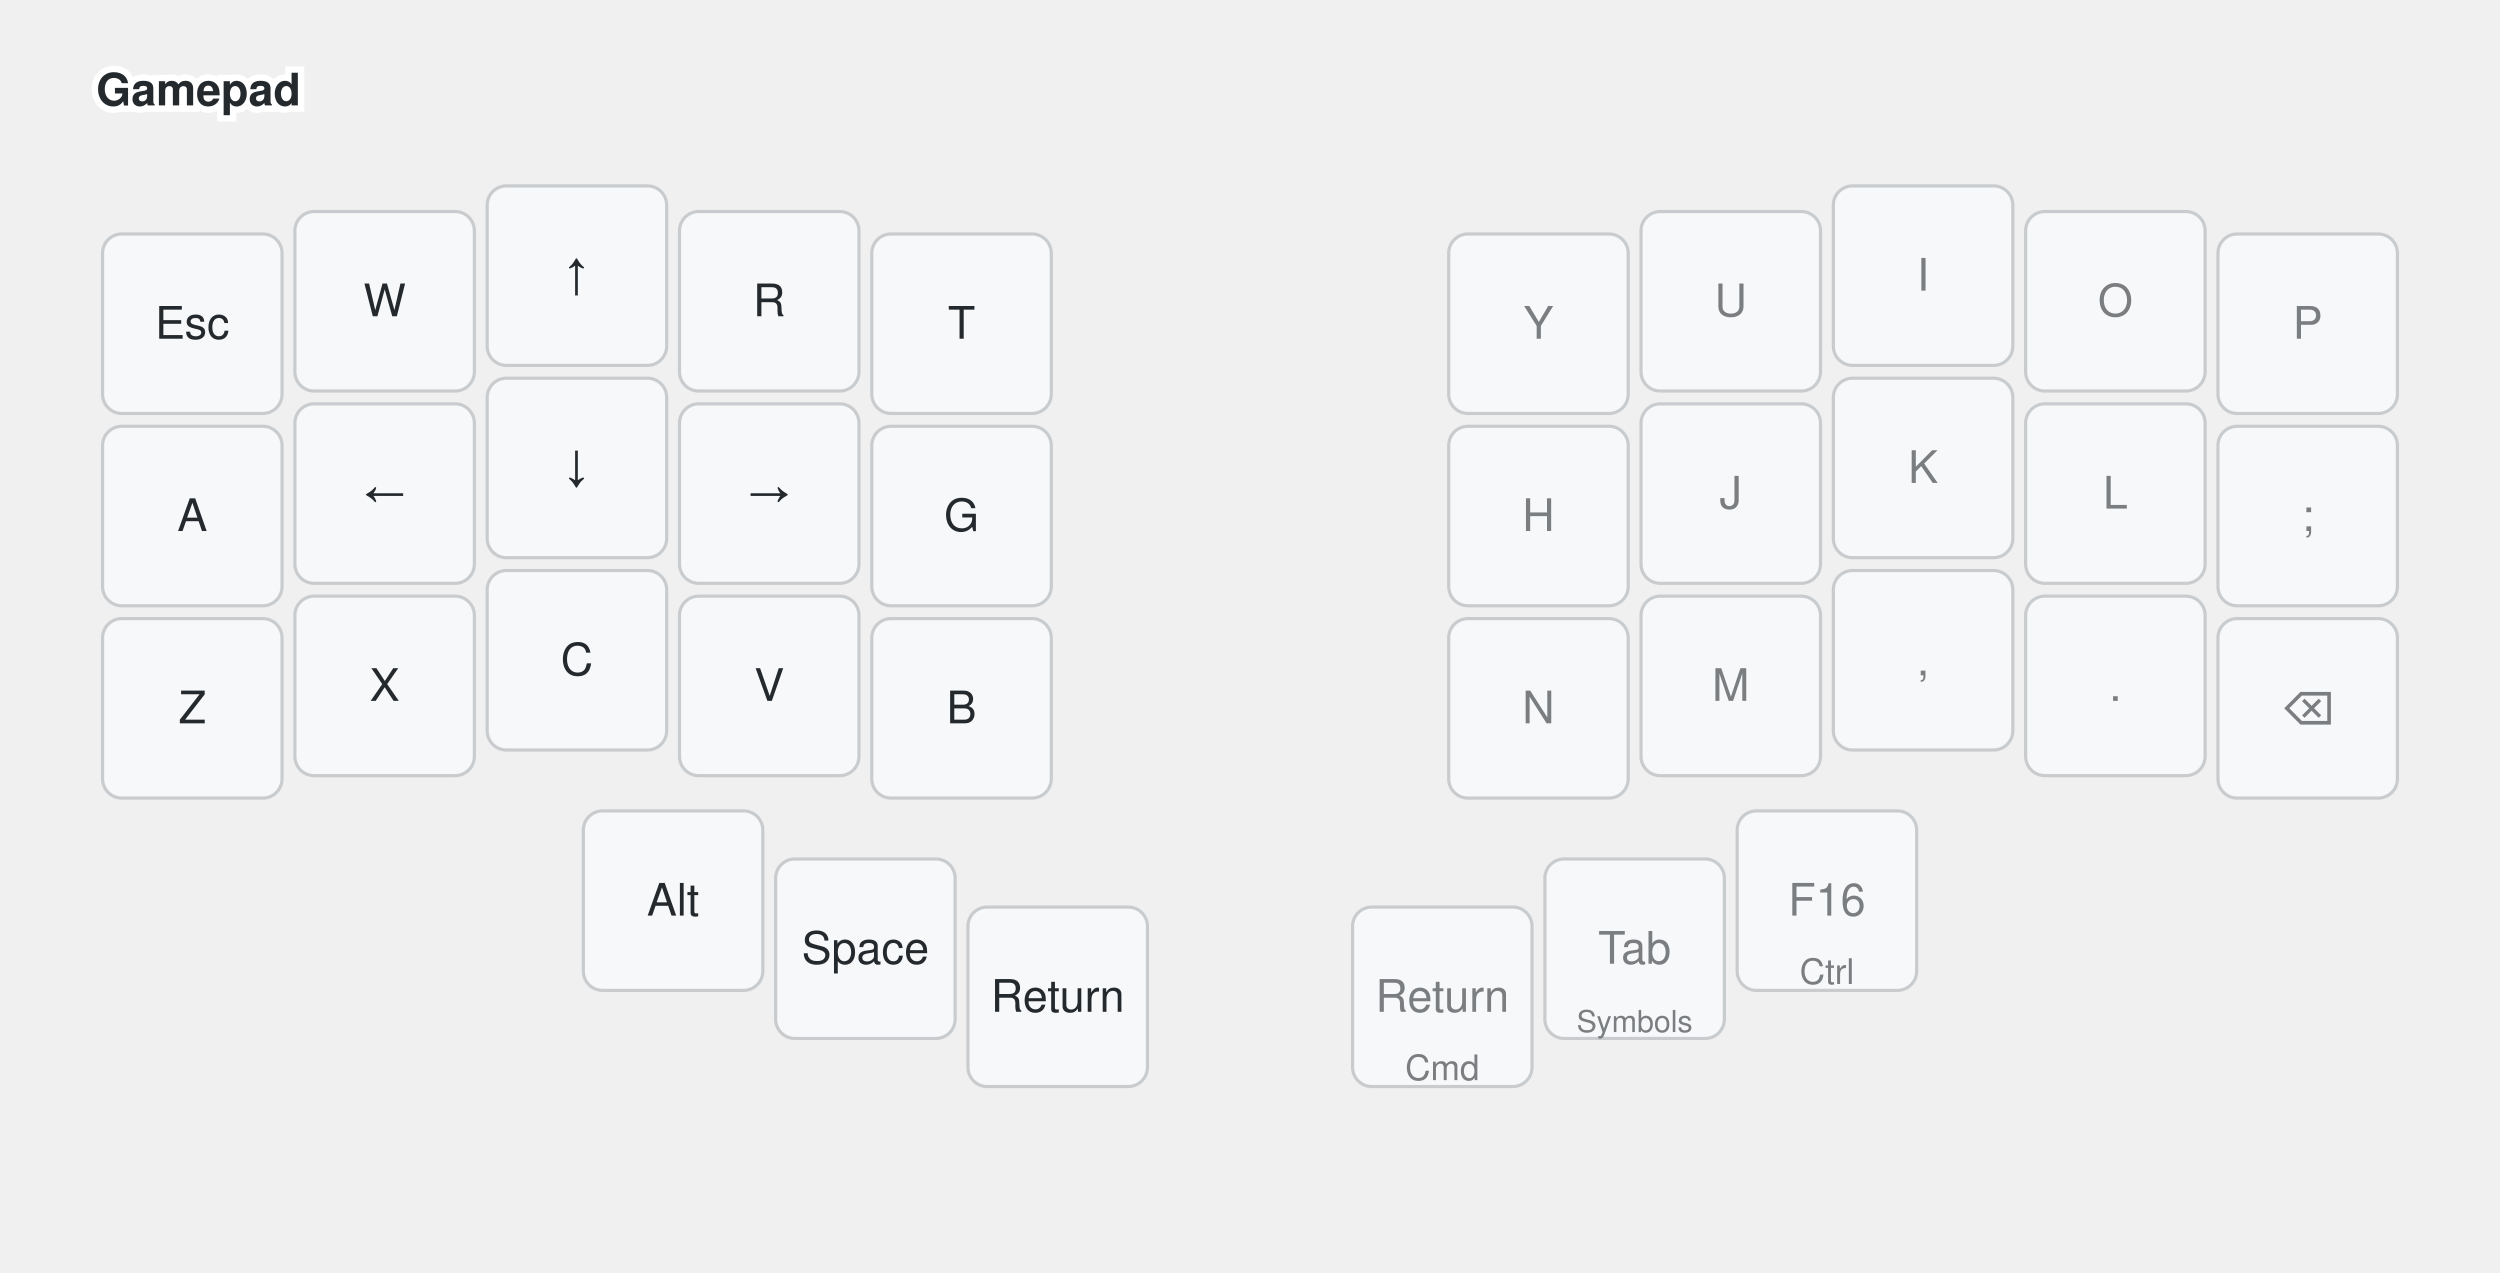
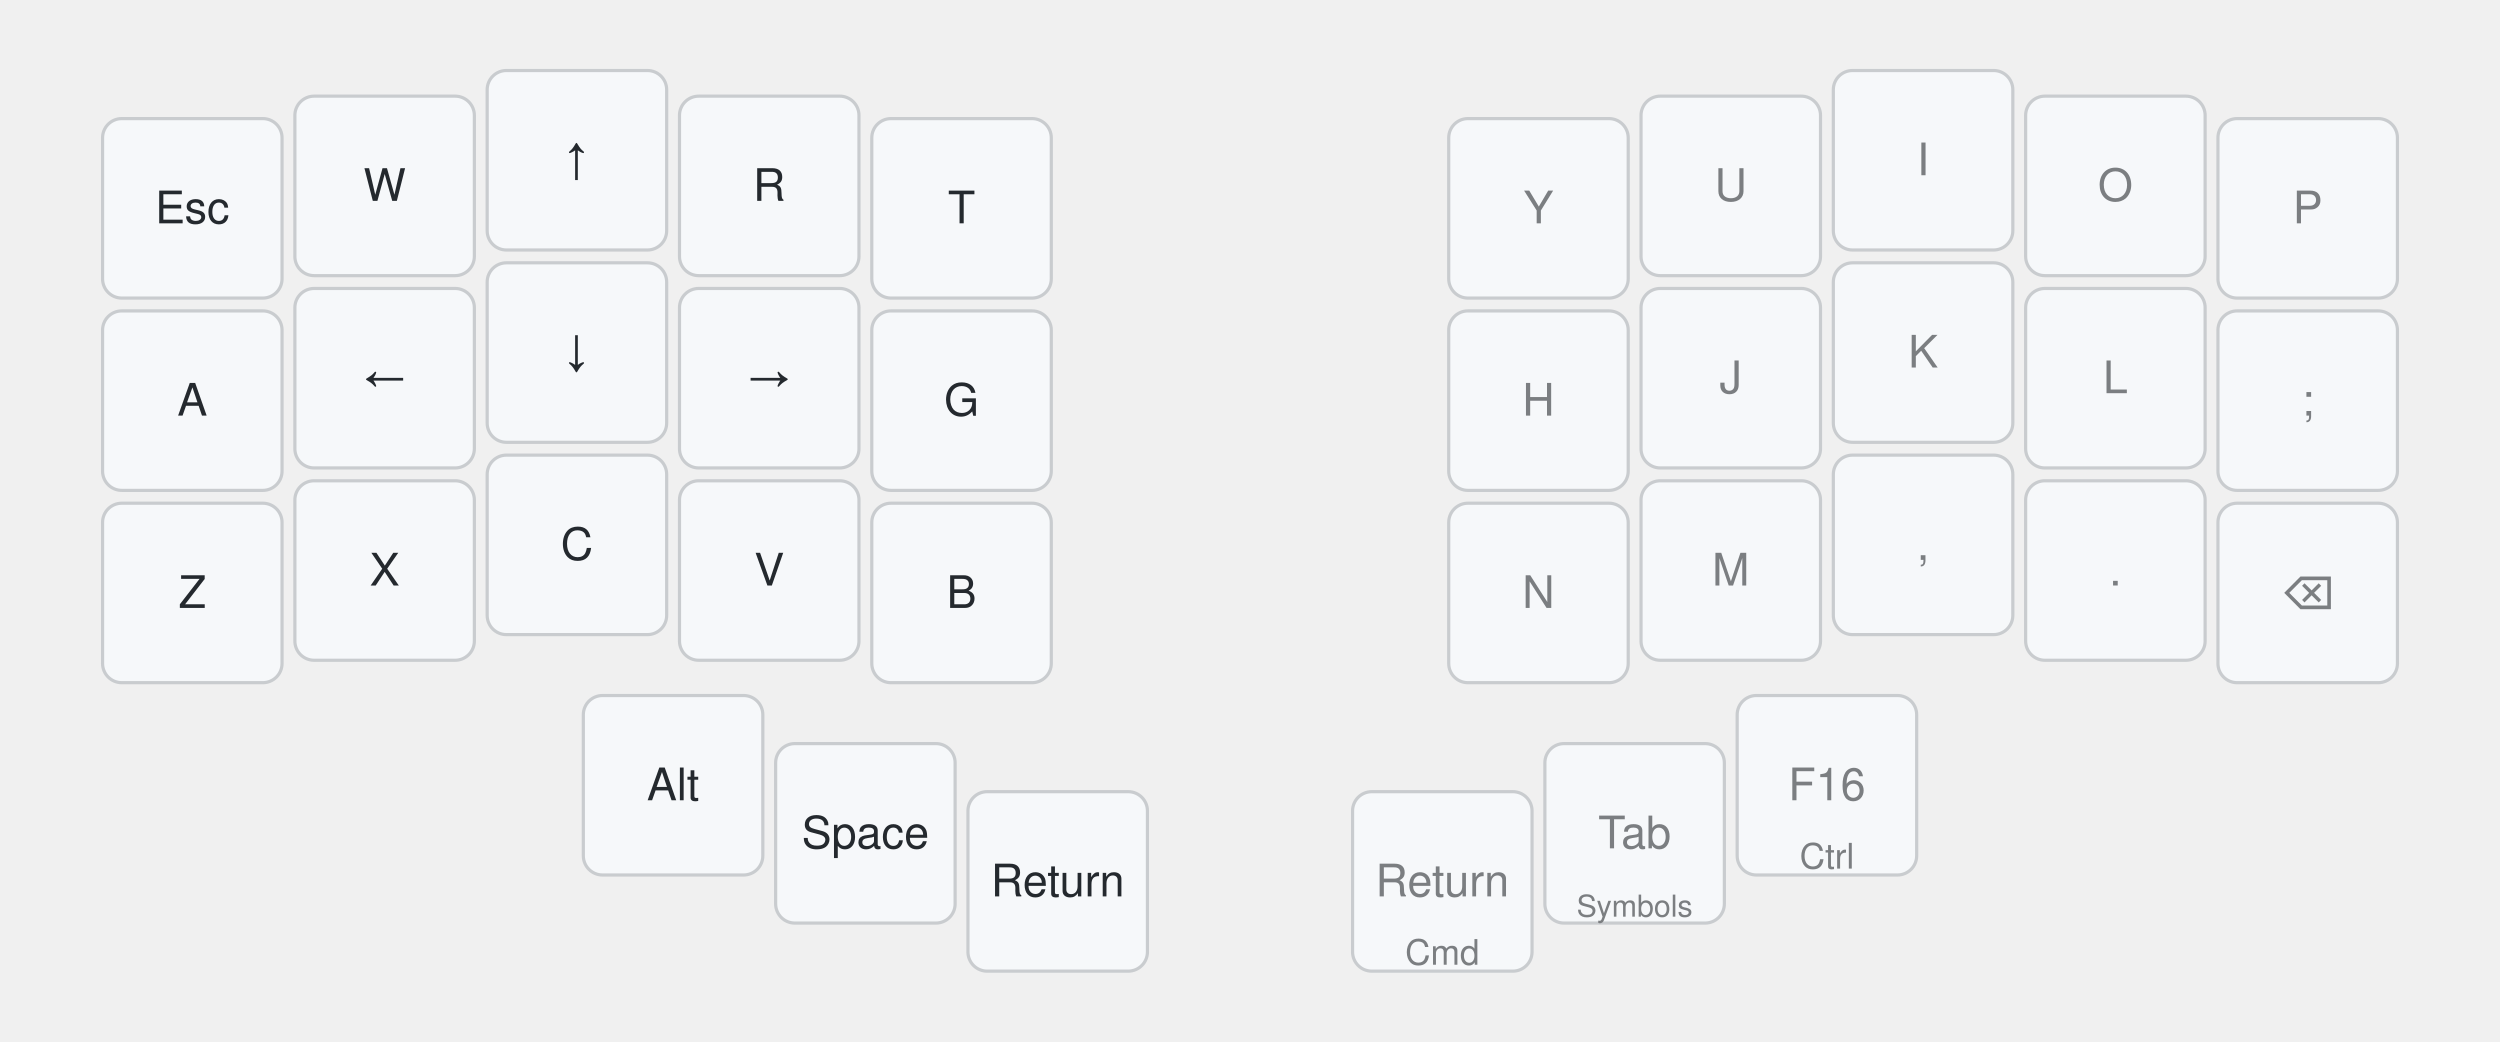
- <svg xmlns="http://www.w3.org/2000/svg" width="780" height="397" viewBox="0 0 780 397" class="keymap">
+ <svg xmlns="http://www.w3.org/2000/svg" width="780" height="325" viewBox="0 0 780 325" class="keymap">
  <style>/* inherit to force styles through use tags */
svg path {
    fill: inherit;
}

/* font and background color specifications */
svg.keymap {
    font-family: SFMono-Regular,Consolas,Liberation Mono,Menlo,monospace;
    font-size: 14px;
    font-kerning: normal;
    text-rendering: optimizeLegibility;
    fill: #24292e;
}

/* default key styling */
rect.key {
    fill: #f6f8fa;
}

rect.key, rect.combo {
    stroke: #c9cccf;
    stroke-width: 1;
}

/* default key side styling, only used is draw_key_sides is set */
rect.side {
    filter: brightness(90%);
}

/* color accent for combo boxes */
rect.combo, rect.combo-separate {
    fill: #cdf;
}

/* color accent for held keys */
rect.held, rect.combo.held {
    fill: #fdd;
}

/* color accent for ghost (optional) keys */
rect.ghost, rect.combo.ghost {
    stroke-dasharray: 4, 4;
    stroke-width: 2;
}

text {
    text-anchor: middle;
    dominant-baseline: middle;
}

/* styling for layer labels */
text.label {
    font-weight: bold;
    text-anchor: start;
    stroke: white;
    stroke-width: 4;
    paint-order: stroke;
}

/* styling for optional footer */
text.footer {
    text-anchor: end;
    dominant-baseline: auto;
    stroke: white;
    stroke-width: 4;
    paint-order: stroke;
}

/* styling for combo tap, and key non-tap label text */
text.combo, text.hold, text.shifted, text.left, text.right, text.tl, text.tr, text.bl, text.br {
    font-size: 11px;
}

text.hold, text.bl, text.br {
    text-anchor: middle;
    dominant-baseline: auto;
}

text.shifted, text.tl, text.tr {
    text-anchor: middle;
    dominant-baseline: hanging;
}

text.left, text.tl, text.bl {
    text-anchor: start;
}

text.right, text.tr, text.br {
    text-anchor: end;
}

text.layer-activator {
    text-decoration: underline;
}

/* styling for hold/shifted label text in combo box */
text.combo.hold, text.combo.shifted, text.combo.left, text.combo.right {
    font-size: 8px;
}

/* lighter symbol for transparent keys */
text.trans {
    fill: #7b7e81;
}

/* styling for combo dendrons */
path.combo {
    stroke-width: 1;
    stroke: gray;
    fill: none;
}

/* Start Tabler Icons Cleanup */
/* cannot use height/width with glyphs */
.icon-tabler &gt; path {
    fill: inherit;
    stroke: inherit;
    stroke-width: 2;
}
/* hide tabler's default box */
.icon-tabler &gt; path[stroke="none"][fill="none"] {
    visibility: hidden;
}
/* End Tabler Icons Cleanup */

@media (prefers-color-scheme: dark) {
svg.keymap { fill: #d1d6db; }
rect.key { fill: #3f4750; }
rect.key, rect.combo { stroke: #60666c; }
rect.combo, rect.combo-separate { fill: #1f3d7a; }
rect.held, rect.combo.held { fill: #854747; }
text.label, text.footer { stroke: black; }
text.trans { fill: #7e8184; }
path.combo { stroke: #7f7f7f; }

}
- svg.keymap { font-family: -apple-system, BlinkMacSystemFont, 'Segoe UI', Helvetica, Arial, sans-serif; }</style>
+ svg.keymap { font-family: -apple-system, BlinkMacSystemFont, 'Segoe UI', Helvetica, Arial, sans-serif; } text.label { display: none; }</style>
  <g transform="translate(30, 0)" class="layer-Gamepad">
-     <text x="0" y="28" class="label" id="Gamepad">Gamepad</text>
-     <g transform="translate(0, 56)">
+     <text x="0" y="10" class="label" id="Gamepad">Gamepad</text>
+     <g transform="translate(0, 20)">
      <g transform="translate(30, 45)" class="key keypos-0">
        <rect rx="6" ry="6" x="-28" y="-28" width="56" height="56" class="key" />
        <text x="0" y="0" class="key tap">Esc</text>
      </g>
      <g transform="translate(90, 38)" class="key keypos-1">
        <rect rx="6" ry="6" x="-28" y="-28" width="56" height="56" class="key" />
        <text x="0" y="0" class="key tap">W</text>
      </g>
      <g transform="translate(150, 30)" class="key keypos-2">
        <rect rx="6" ry="6" x="-28" y="-28" width="56" height="56" class="key" />
        <text x="0" y="0" class="key tap">↑</text>
      </g>
      <g transform="translate(210, 38)" class="key keypos-3">
        <rect rx="6" ry="6" x="-28" y="-28" width="56" height="56" class="key" />
        <text x="0" y="0" class="key tap">R</text>
      </g>
      <g transform="translate(270, 45)" class="key keypos-4">
        <rect rx="6" ry="6" x="-28" y="-28" width="56" height="56" class="key" />
        <text x="0" y="0" class="key tap">T</text>
      </g>
      <g transform="translate(450, 45)" class="key trans keypos-5">
        <rect rx="6" ry="6" x="-28" y="-28" width="56" height="56" class="key trans" />
        <text x="0" y="0" class="key trans tap">Y</text>
      </g>
      <g transform="translate(510, 38)" class="key trans keypos-6">
        <rect rx="6" ry="6" x="-28" y="-28" width="56" height="56" class="key trans" />
        <text x="0" y="0" class="key trans tap">U</text>
      </g>
      <g transform="translate(570, 30)" class="key trans keypos-7">
        <rect rx="6" ry="6" x="-28" y="-28" width="56" height="56" class="key trans" />
        <text x="0" y="0" class="key trans tap">I</text>
      </g>
      <g transform="translate(630, 38)" class="key trans keypos-8">
        <rect rx="6" ry="6" x="-28" y="-28" width="56" height="56" class="key trans" />
        <text x="0" y="0" class="key trans tap">O</text>
      </g>
      <g transform="translate(690, 45)" class="key trans keypos-9">
        <rect rx="6" ry="6" x="-28" y="-28" width="56" height="56" class="key trans" />
        <text x="0" y="0" class="key trans tap">P</text>
      </g>
      <g transform="translate(30, 105)" class="key keypos-10">
        <rect rx="6" ry="6" x="-28" y="-28" width="56" height="56" class="key" />
        <text x="0" y="0" class="key tap">A</text>
      </g>
      <g transform="translate(90, 98)" class="key keypos-11">
        <rect rx="6" ry="6" x="-28" y="-28" width="56" height="56" class="key" />
        <text x="0" y="0" class="key tap">←</text>
      </g>
      <g transform="translate(150, 90)" class="key keypos-12">
        <rect rx="6" ry="6" x="-28" y="-28" width="56" height="56" class="key" />
        <text x="0" y="0" class="key tap">↓</text>
      </g>
      <g transform="translate(210, 98)" class="key keypos-13">
        <rect rx="6" ry="6" x="-28" y="-28" width="56" height="56" class="key" />
        <text x="0" y="0" class="key tap">→</text>
      </g>
      <g transform="translate(270, 105)" class="key keypos-14">
        <rect rx="6" ry="6" x="-28" y="-28" width="56" height="56" class="key" />
        <text x="0" y="0" class="key tap">G</text>
      </g>
      <g transform="translate(450, 105)" class="key trans keypos-15">
        <rect rx="6" ry="6" x="-28" y="-28" width="56" height="56" class="key trans" />
        <text x="0" y="0" class="key trans tap">H</text>
      </g>
      <g transform="translate(510, 98)" class="key trans keypos-16">
        <rect rx="6" ry="6" x="-28" y="-28" width="56" height="56" class="key trans" />
        <text x="0" y="0" class="key trans tap">J</text>
      </g>
      <g transform="translate(570, 90)" class="key trans keypos-17">
        <rect rx="6" ry="6" x="-28" y="-28" width="56" height="56" class="key trans" />
        <text x="0" y="0" class="key trans tap">K</text>
      </g>
      <g transform="translate(630, 98)" class="key trans keypos-18">
        <rect rx="6" ry="6" x="-28" y="-28" width="56" height="56" class="key trans" />
        <text x="0" y="0" class="key trans tap">L</text>
      </g>
      <g transform="translate(690, 105)" class="key trans keypos-19">
        <rect rx="6" ry="6" x="-28" y="-28" width="56" height="56" class="key trans" />
        <text x="0" y="0" class="key trans tap">;</text>
      </g>
      <g transform="translate(30, 165)" class="key keypos-20">
        <rect rx="6" ry="6" x="-28" y="-28" width="56" height="56" class="key" />
        <text x="0" y="0" class="key tap">Z</text>
      </g>
      <g transform="translate(90, 158)" class="key keypos-21">
        <rect rx="6" ry="6" x="-28" y="-28" width="56" height="56" class="key" />
        <text x="0" y="0" class="key tap">X</text>
      </g>
      <g transform="translate(150, 150)" class="key keypos-22">
        <rect rx="6" ry="6" x="-28" y="-28" width="56" height="56" class="key" />
        <text x="0" y="0" class="key tap">C</text>
      </g>
      <g transform="translate(210, 158)" class="key keypos-23">
        <rect rx="6" ry="6" x="-28" y="-28" width="56" height="56" class="key" />
        <text x="0" y="0" class="key tap">V</text>
      </g>
      <g transform="translate(270, 165)" class="key keypos-24">
        <rect rx="6" ry="6" x="-28" y="-28" width="56" height="56" class="key" />
        <text x="0" y="0" class="key tap">B</text>
      </g>
      <g transform="translate(450, 165)" class="key trans keypos-25">
        <rect rx="6" ry="6" x="-28" y="-28" width="56" height="56" class="key trans" />
        <text x="0" y="0" class="key trans tap">N</text>
      </g>
      <g transform="translate(510, 158)" class="key trans keypos-26">
        <rect rx="6" ry="6" x="-28" y="-28" width="56" height="56" class="key trans" />
        <text x="0" y="0" class="key trans tap">M</text>
      </g>
      <g transform="translate(570, 150)" class="key trans keypos-27">
        <rect rx="6" ry="6" x="-28" y="-28" width="56" height="56" class="key trans" />
        <text x="0" y="0" class="key trans tap">,</text>
      </g>
      <g transform="translate(630, 158)" class="key trans keypos-28">
        <rect rx="6" ry="6" x="-28" y="-28" width="56" height="56" class="key trans" />
        <text x="0" y="0" class="key trans tap">.</text>
      </g>
      <g transform="translate(690, 165)" class="key trans keypos-29">
        <rect rx="6" ry="6" x="-28" y="-28" width="56" height="56" class="key trans" />
        <text x="0" y="0" class="key trans tap">⌫</text>
      </g>
      <g transform="translate(180, 225)" class="key keypos-30">
        <rect rx="6" ry="6" x="-28" y="-28" width="56" height="56" class="key" />
        <text x="0" y="0" class="key tap">Alt</text>
      </g>
      <g transform="translate(240, 240)" class="key keypos-31">
        <rect rx="6" ry="6" x="-28" y="-28" width="56" height="56" class="key" />
        <text x="0" y="0" class="key tap">Space</text>
      </g>
      <g transform="translate(300, 255)" class="key keypos-32">
        <rect rx="6" ry="6" x="-28" y="-28" width="56" height="56" class="key" />
        <text x="0" y="0" class="key tap">Return</text>
      </g>
      <g transform="translate(420, 255)" class="key trans keypos-33">
        <rect rx="6" ry="6" x="-28" y="-28" width="56" height="56" class="key trans" />
        <text x="0" y="0" class="key trans tap">Return</text>
        <text x="0" y="26" class="key trans hold">Cmd</text>
      </g>
      <g transform="translate(480, 240)" class="key trans keypos-34">
        <rect rx="6" ry="6" x="-28" y="-28" width="56" height="56" class="key trans" />
        <text x="0" y="0" class="key trans tap">Tab</text>
        <text x="0" y="26" class="key trans hold">
          <tspan style="font-size: 86%">Symbols</tspan>
        </text>
      </g>
      <g transform="translate(540, 225)" class="key trans keypos-35">
        <rect rx="6" ry="6" x="-28" y="-28" width="56" height="56" class="key trans" />
        <text x="0" y="0" class="key trans tap">F16</text>
        <text x="0" y="26" class="key trans hold">Ctrl</text>
      </g>
    </g>
  </g>
</svg>
